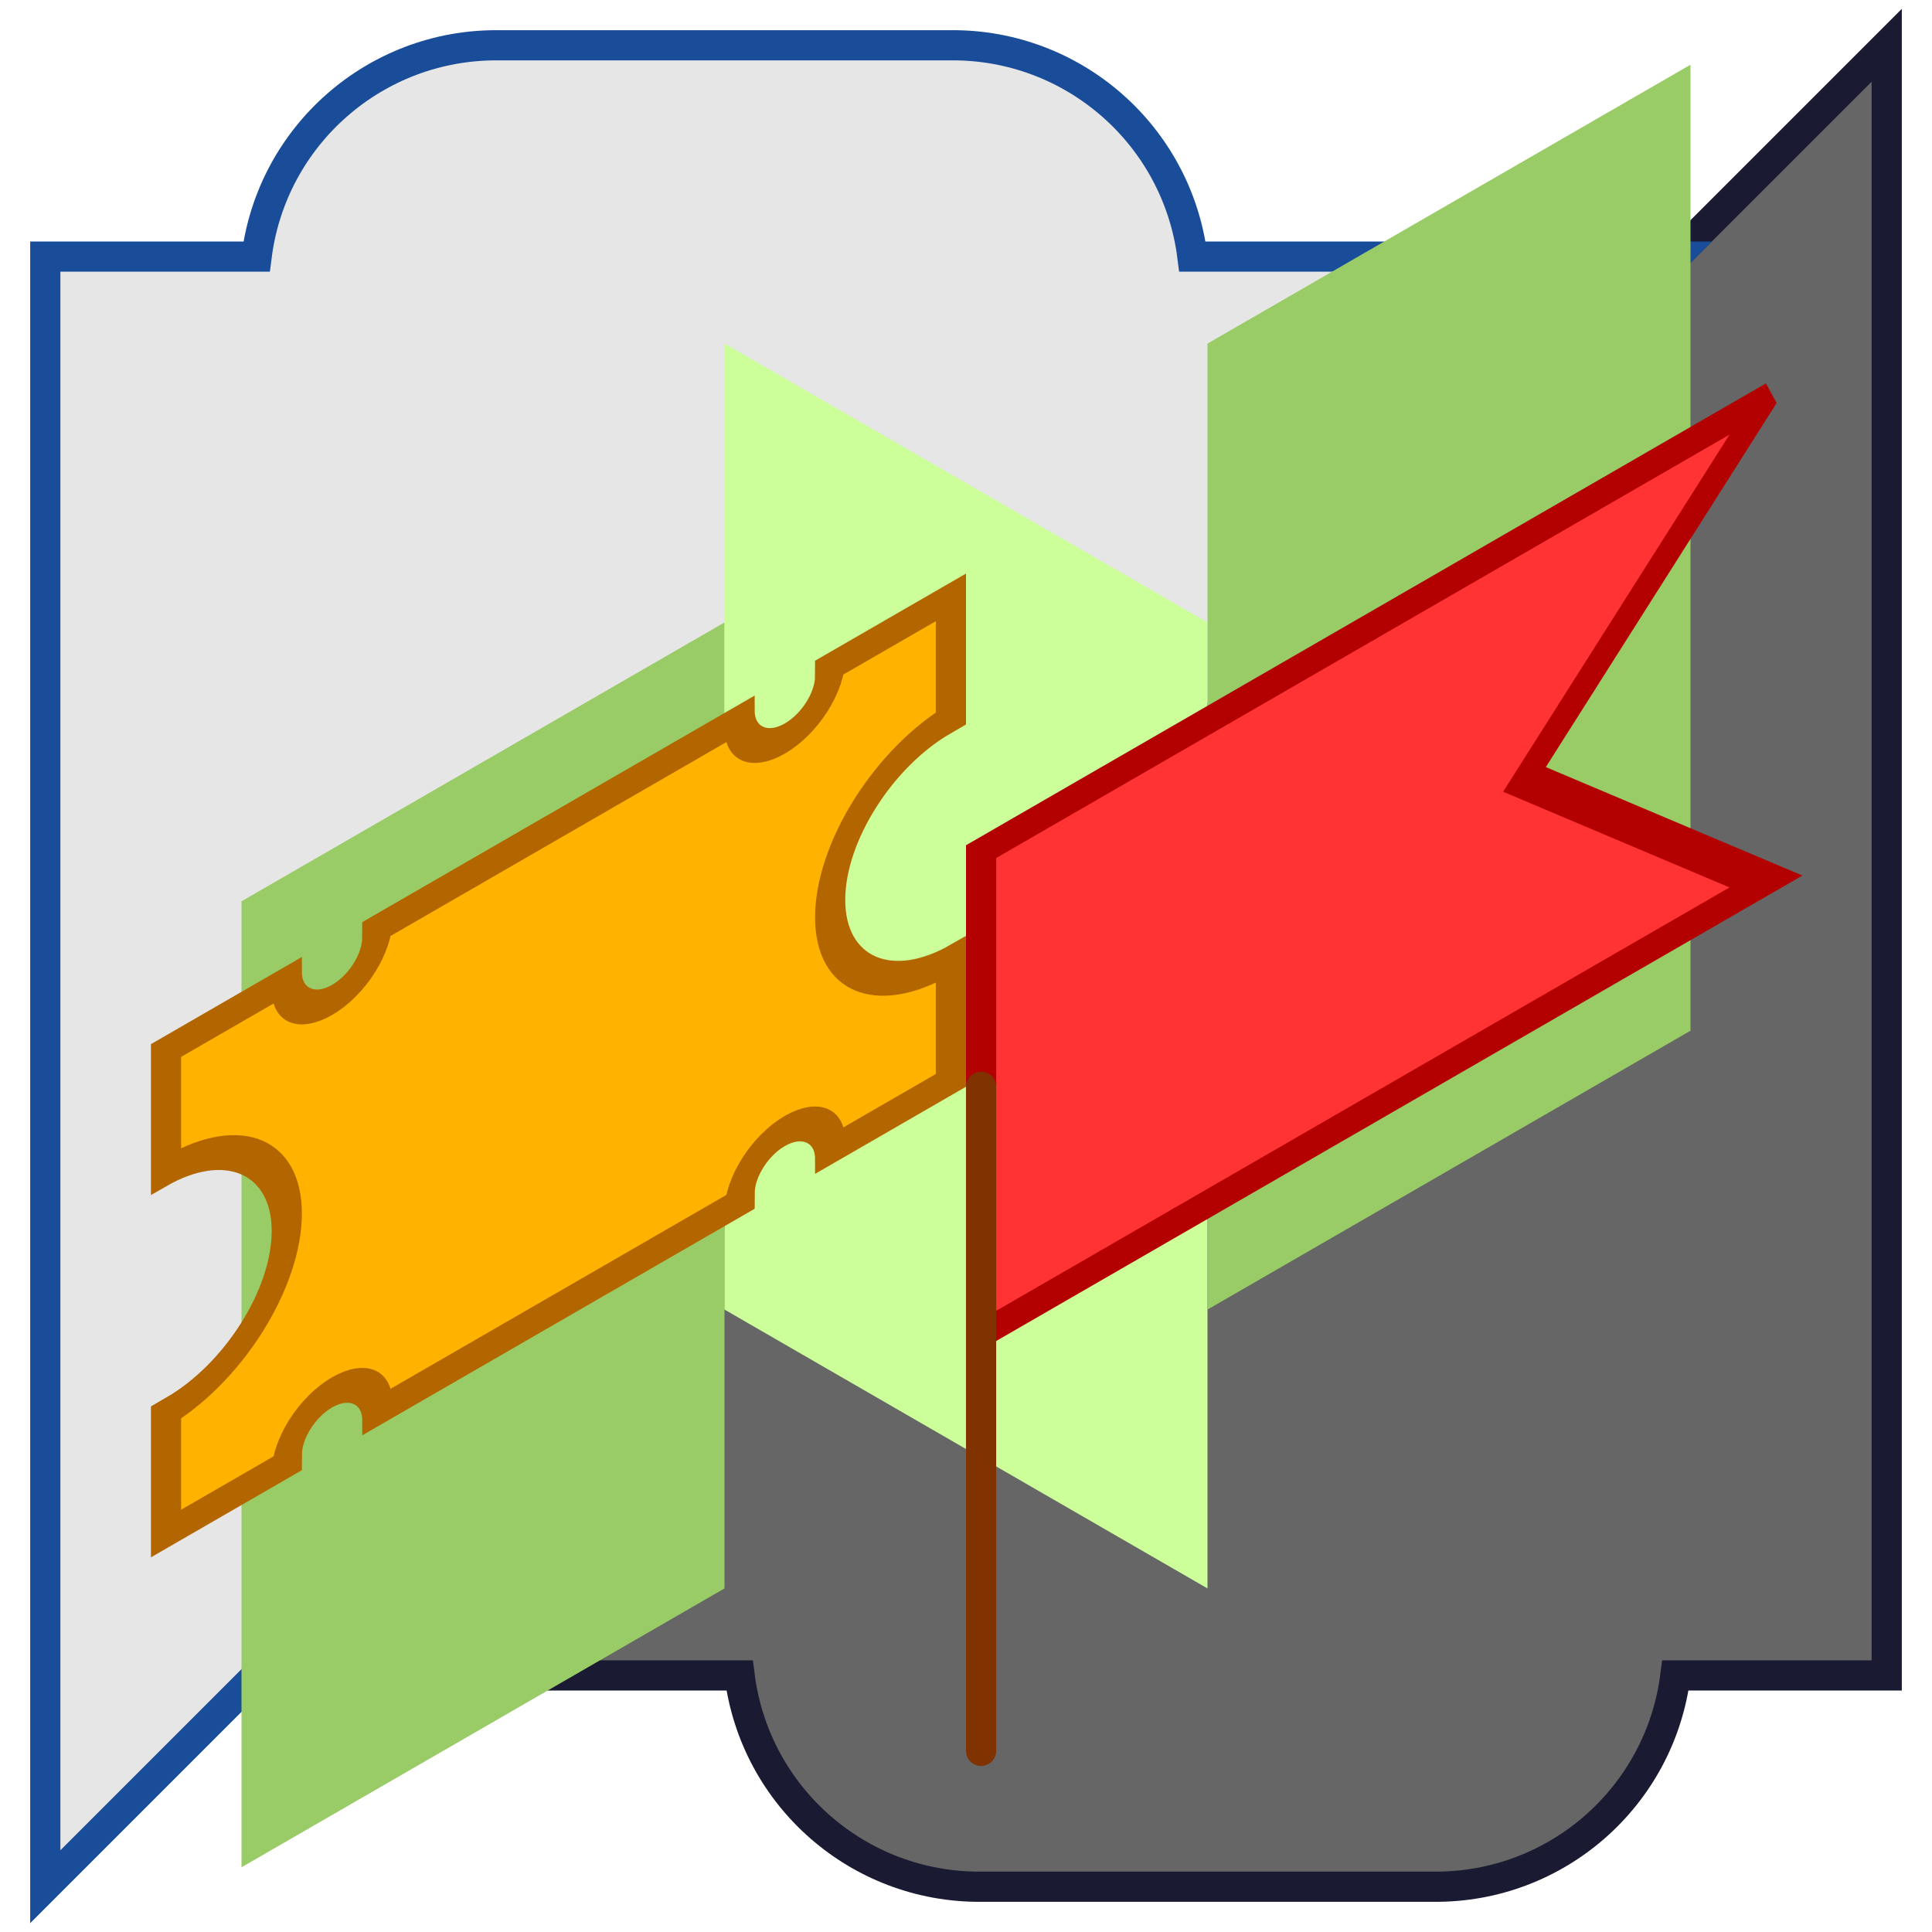
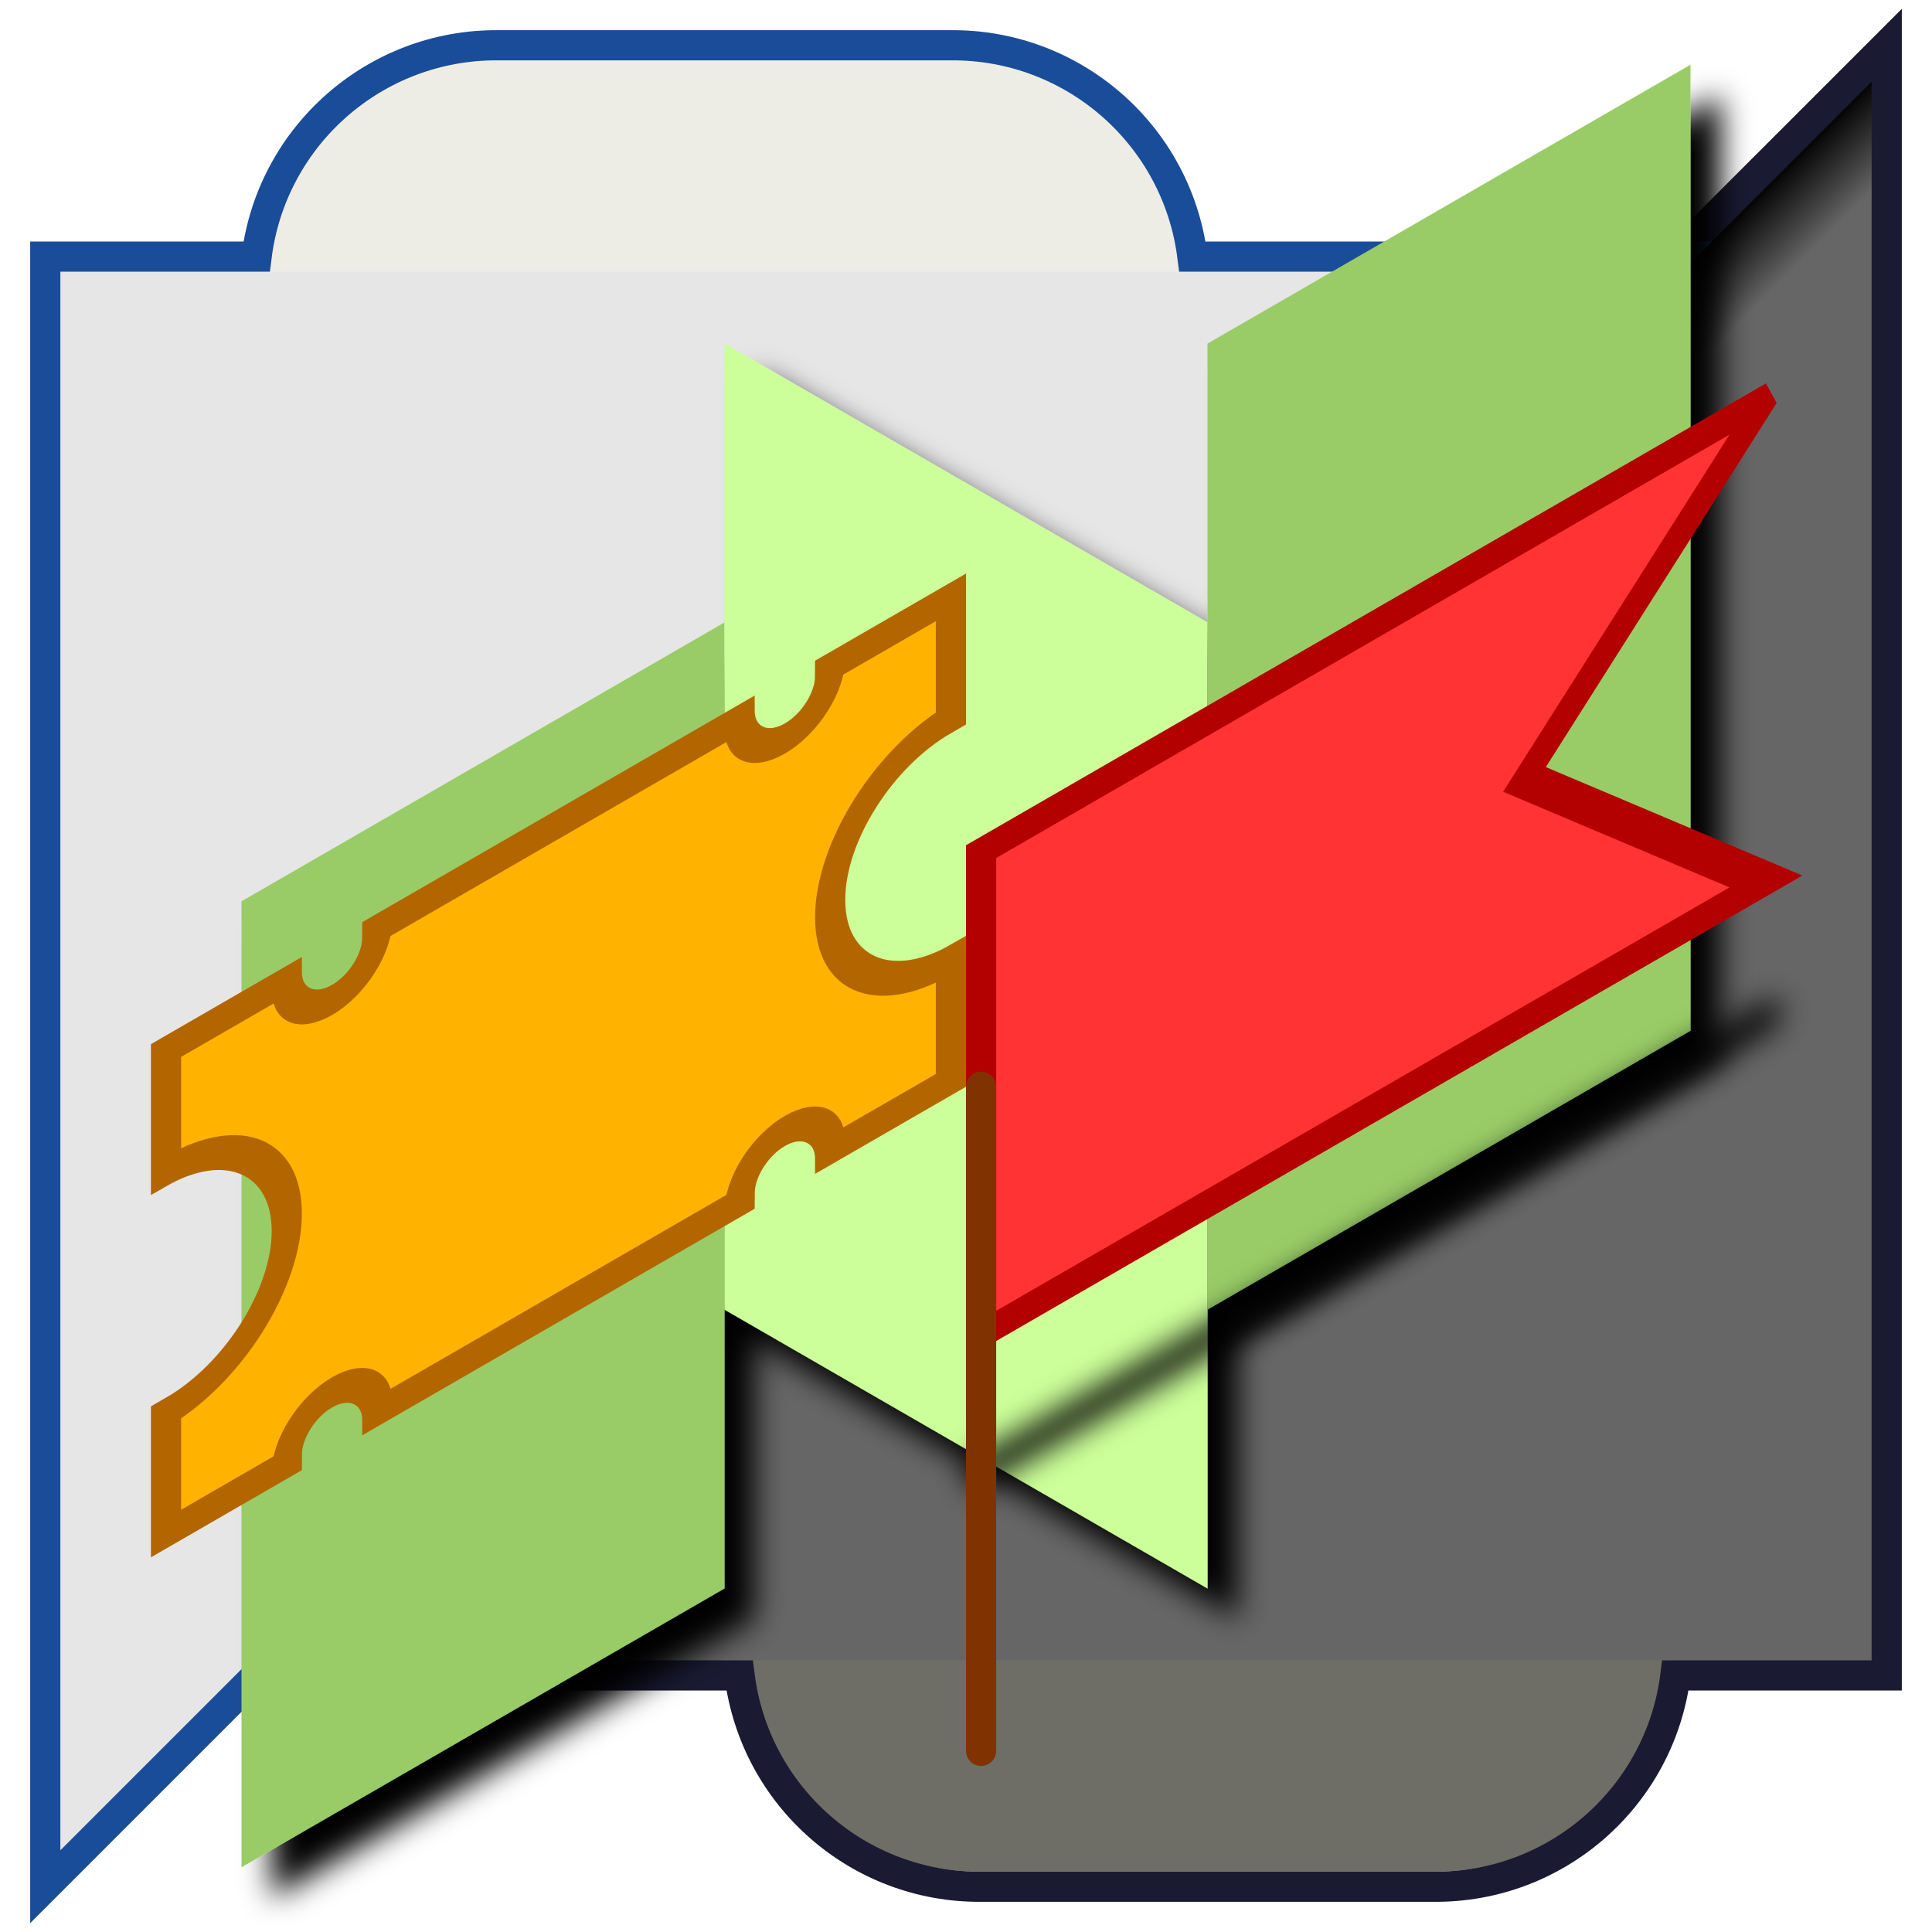
<svg xmlns="http://www.w3.org/2000/svg" viewBox="-64 -64 128 128" stroke-width="2">
  <style>
	.left {
		transform: skewY(-30deg);
		transform-origin: -32px 0px;
	}
	.center {
		transform: skewY(30deg);
	}
	.right {
		transform: skewY(-30deg);
		transform-origin: 32px 0px;
	}
</style>
  <defs>
-     <path id="page" d="M -61,61 V -47 H -47 A 16 16 0 0 1 -31,-61 H -1 A 16 16 0 0 1 15,-47 H 47 Z" />
+     <path id="tab" d="M -47,-46 A 16 16 0 0 1 -31,-60 H -1 A 16 16 0 0 1 15,-46 Z" />
+     <path id="page" d="M -61,61 V -47 H 47 Z" />
+     <path id="tabAndPage" d="M -61,61 V -47 H -47 A 16 16 0 0 1 -31,-61 H -1 A 16 16 0 0 1 15,-47 H 47 Z" />
+     <linearGradient id="lowerPageGradient" gradientTransform="rotate(45)">
+       <stop offset="65%" stop-color="rgb(40%,40%,40%)" />
+       <stop offset="70%" stop-color="rgb(0%,0%,0%)" />
+     </linearGradient>
+     <filter id="shadow">
+       <feDropShadow dx="2" dy="2" stdDeviation="1" />
+     </filter>
+     <filter id="flagShadow">
+       <feGaussianBlur stdDeviation="1" />
+     </filter>
  </defs>
-   <use href="#page" fill="rgb(40%,40%,40%)" stroke="rgb(10%,10%,20%)" transform="rotate(180)" />
-   <use href="#page" fill="rgb(90%,90%,90%)" stroke="rgb(10%,30%,60%)" />
-   <rect class="left" width="32" height="64" x="-48" y="-32" fill="rgb(60%,80%,40%)" />
-   <rect class="center" width="32" height="64" x="-16" y="-32" fill="rgb(80%,100%,60%)" />
-   <rect class="right" width="32" height="64" x="16" y="-32" fill="rgb(60%,80%,40%)" />
+   <g transform="rotate(180)">
+     <use href="#page" fill="url('#lowerPageGradient')" />
+     <use href="#tab" fill="rgb(43%,43%,40%)" />
+     <use href="#tabAndPage" fill="none" stroke="rgb(10%,10%,20%)" />
+   </g>
+   <use href="#page" fill="rgb(90%,90%,90%)" />
+   <use href="#tab" fill="rgb(93%,93%,90%)" />
+   <use href="#tabAndPage" fill="none" stroke="rgb(10%,30%,60%)" />
+   <g filter="url(#shadow)">
+     <rect class="left" width="32" height="64" x="-48" y="-32" fill="rgb(60%,80%,40%)" />
+     <rect class="center" width="32" height="64" x="-16" y="-32" fill="rgb(80%,100%,60%)" />
+     <rect class="right" width="32" height="64" x="16" y="-32" fill="rgb(60%,80%,40%)" />
+   </g>
  <path class="left" d="  M -53 -25  h 8  a 3 3 0 0 0 6 0  h 24  a 3 3 0 0 0 6 0  h 8  v 8 a 8 8 0 0 0 0 16 v 8  h -8  a 3 3 0 0 0 -6 0  h -24  a 3 3 0 0 0 -6 0  h -8  v -8 a 8 8 0 0 0 0 -16  z " fill="rgb(100%,70%,0%)" stroke="rgb(70%,40%,0%)" />
  <path class="right" d="M 1 -7 h 52 l -16,16 l 16,16 h -52 z" fill="rgb(100%,20%,20%)" stroke="rgb(70%,0%,0%)" />
+   <g filter="url(#flagShadow)">
+     <path class="right" d="M 1 34 h 52" stroke="black" stroke-linecap="round" />
+   </g>
  <path d="M 1 8 v 44" stroke="rgb(50%,20%,0%)" stroke-linecap="round" />
</svg>
